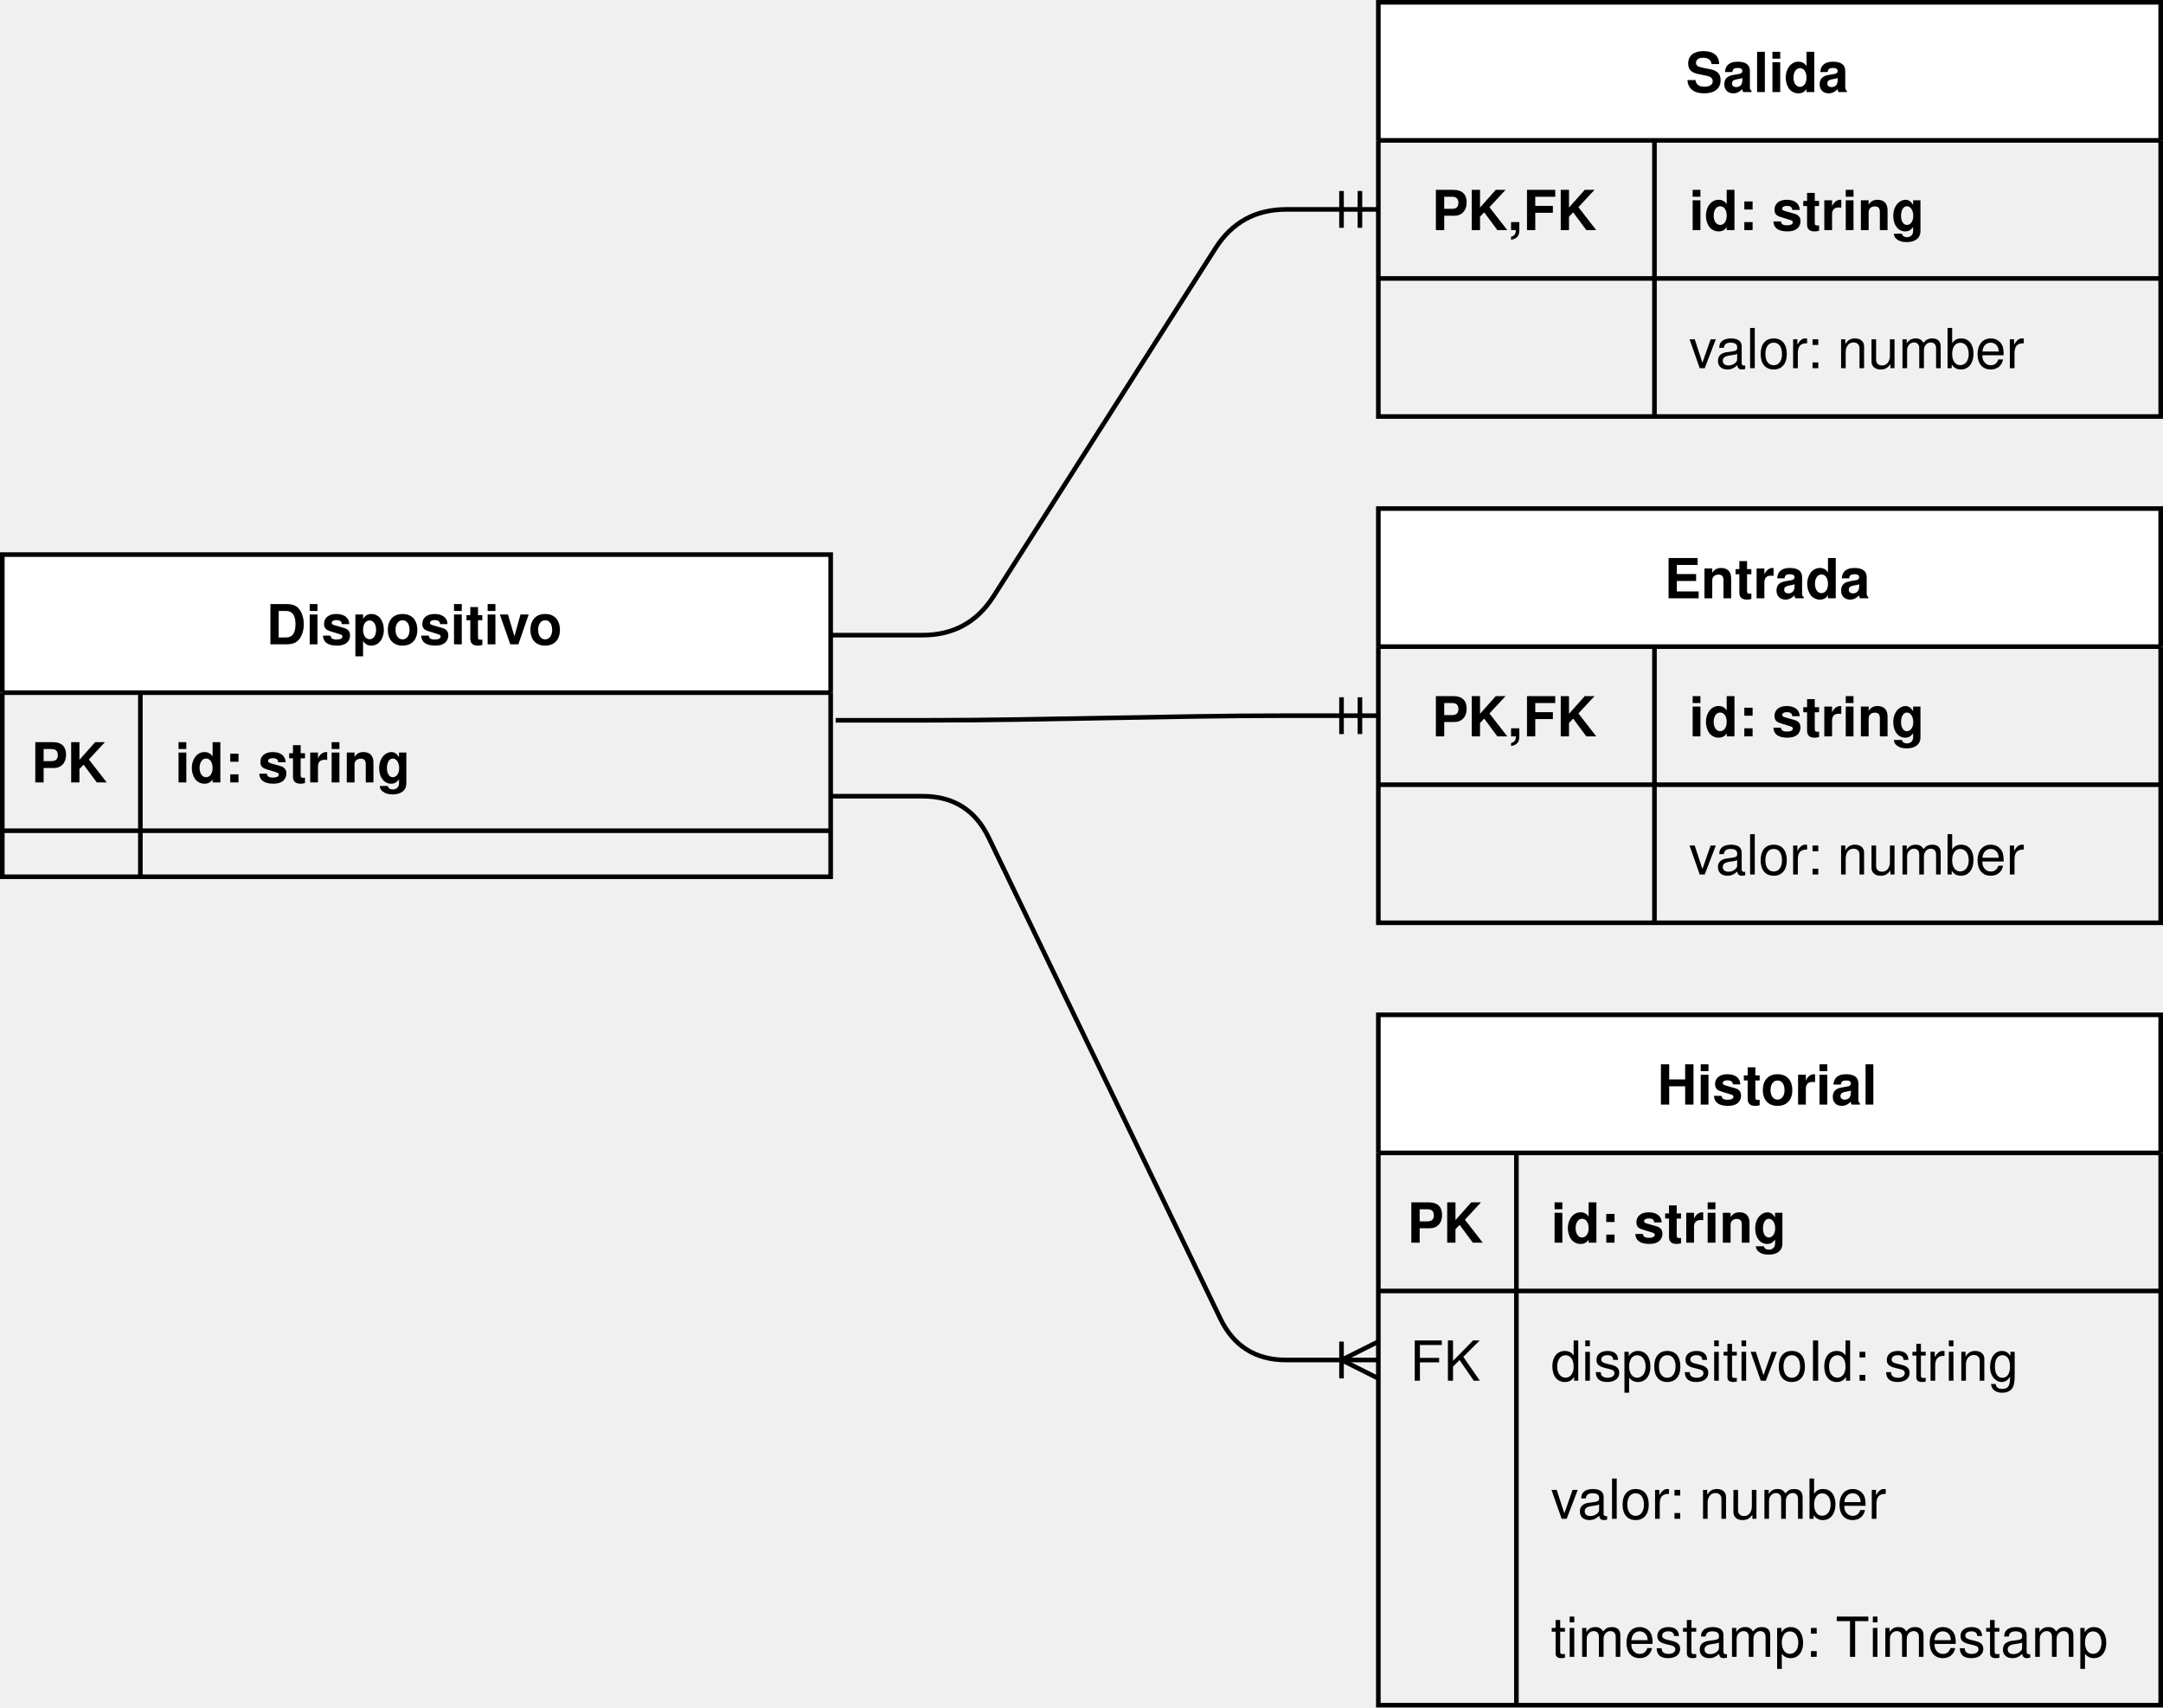
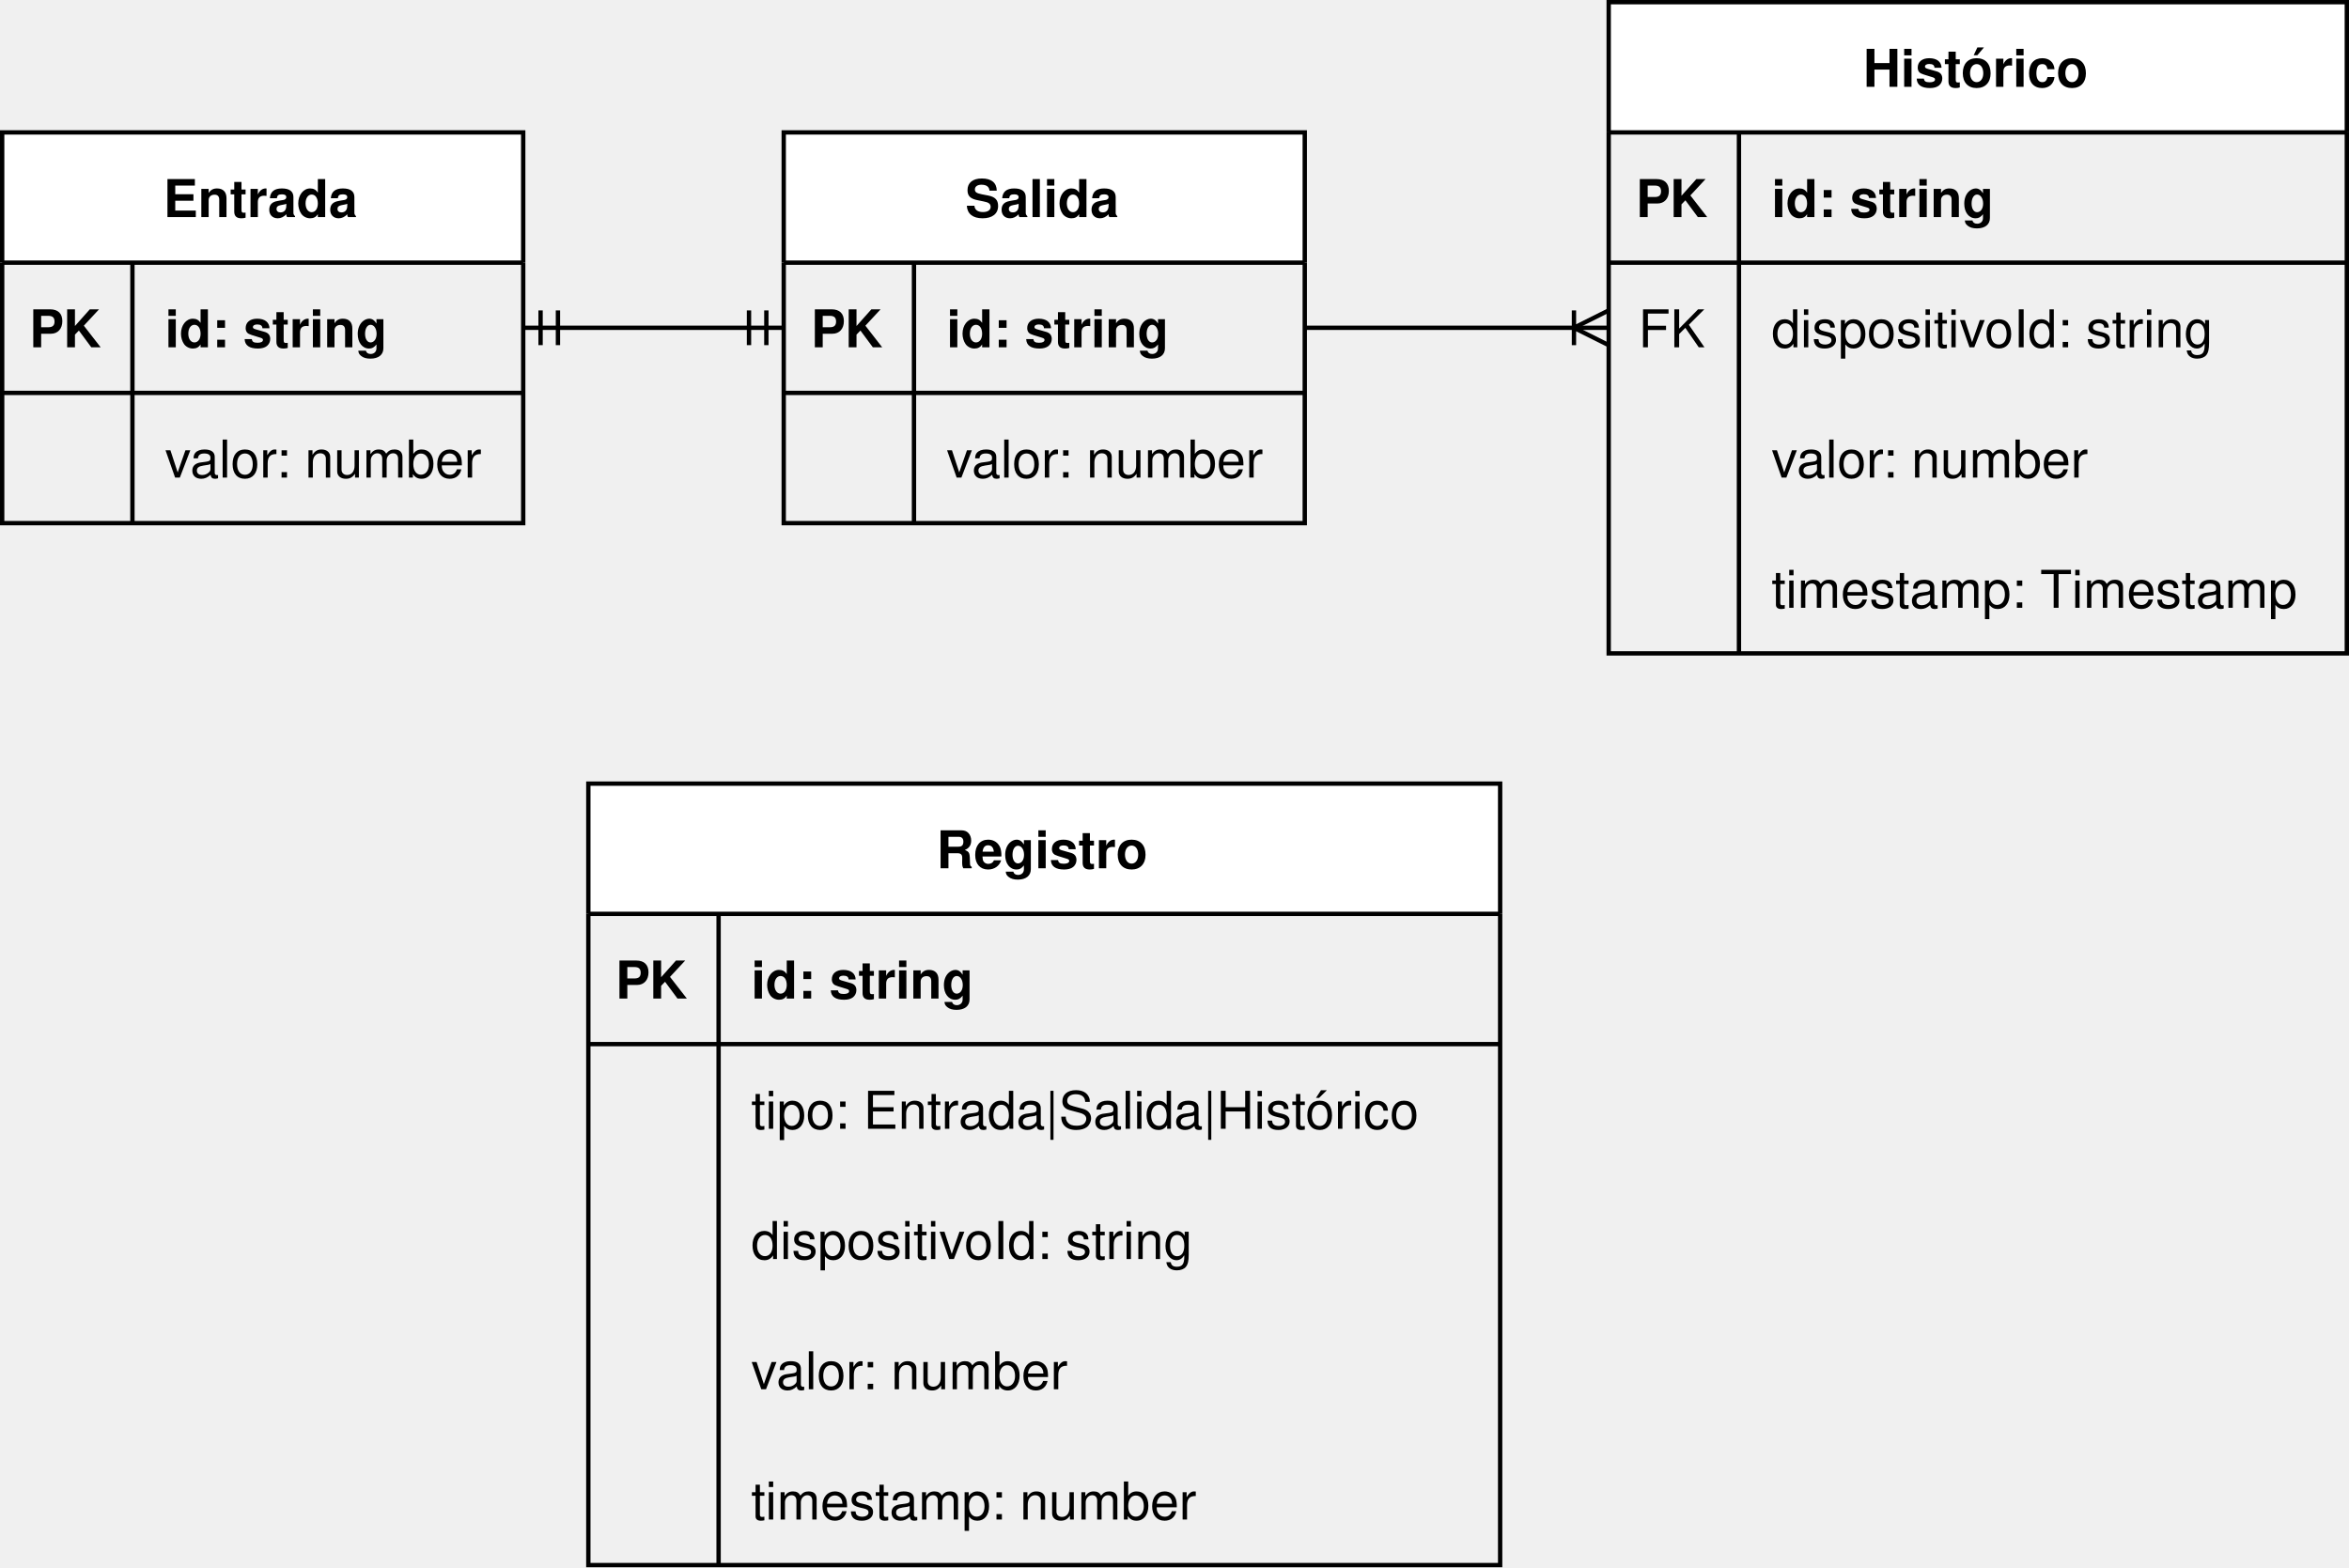
- <svg xmlns="http://www.w3.org/2000/svg" version="1.1" width="470px" height="371px" viewBox="-0.5 -0.5 470 371" content="&lt;mxfile host=&quot;app.diagrams.net&quot; modified=&quot;2021-01-26T23:31:25.506Z&quot; agent=&quot;5.0 (Windows NT 10.0; Win64; x64) AppleWebKit/537.36 (KHTML, like Gecko) Chrome/87.0.428.141 Safari/537.36&quot; etag=&quot;OFFeNLD-eDBDDuNAZu-R&quot; version=&quot;14.2.7&quot; type=&quot;google&quot;&gt;&lt;diagram id=&quot;W7hDhb9rD9aPTqwp8PNh&quot; name=&quot;Page-1&quot;&gt;7Zttk6I4EMc/jS93Sh6izsvRcXevzr2bcqbu9l5mJGqqgHAhOnqf/jqQgBh18REcrZqaIk0IpH/NP00LDacXLL5xHE1/MI/4DbvpLRrOc8O22x0b/kvDMjW47mNqmHDqpSYrN7zS/4gyNpV1Rj0SFzoKxnxBo6JxxMKQjETBhjlnH8VuY+YXzxrhCTEMryPsm9a/qSemqbVjt3P7d0InU31mq6XmF2DdWc0knmKPfayYnH7D6XHGRLoVLHrEl77TfkmP+7plb3ZhnISizAEff6HRcEr/tfiXP4KheBo0o/EXy02HmWN/pmb8ncaCcYp9ddliqX0BM4jkpsDv0tSNBeZCIXOaYAAIAtOQcDBYSdv3cRTTpHtqmVLfG+Almwk9kG51x3RBvGFKTPYFeAMYTDbl4GMY/FVdjNyNfToJYXsE85dn7HISw7UMcCxUD9NDymlzwgVZrJiUx74RFhDBl9BF7XVshVOFr+0qmh95MFhtZZuuBgJSRqwCcJKNnTOCDYVpH2TIQLaVFMxdAMkh3Bk4nCTQikykYz3OojfMJ0QoQ8SodGl/Dn7LvE99v8d8JtGGLJQjCRapnT4Z62PfmRAs0ASVP7JBE1+gLvyBd3rNB9RAcLk9aFt5G/5kdy56LIwFh4CSYxDg+kEk2w1cd8f2r2kruk5JuM7Z2LYMti+/70c3kUGc090bXHMN3Pp9x8CfYz9Rsin1PBLuQQSVJrKCwLkogbZBQPZ/SghwGk4qpqFVL+3bjSM8gosapEe21nChi+FaNLbeQO5F8XWuQhzXqV6DOLYqF8dHg+3XqsWReFSPd6w2dkoDqUobdSa7AsCjccRiKuic/XZVMnkZUnWRxSzxvcviqWXxsWpZ1CgPZltjUdzjga0yUXQM98OmdJ4Uw3AWvMPD6ecVwwMeqSsXQ7PmcRfD04ihZVeuhsdWR+qshuV5VKaGZgFD0ACiDgdRqohvWfMTi2J5UHURRdfM7fshaIeHt3K64TKwVbZS+Hg2XtexiFVfBc4C+3qqwK65hskqcK/yascJS8HuQWtZ66IYzLXsZkvBe+BaFFGt3kXWRfGZlfw6KmT1af7+Cll5Kdg9tsxf4yw/i9saK6NZib+lmscehOoihsisUr2Ci+7Z/absvmwR42zJPbon9+XuxCysrye5RzeQ3KP6J/fontwfgqs269k9uT+XQlae3KNPnNyj+if36LaT+z0I1UUMzZc7nvPXcu4Jfu55Xb3f9BJ3ZwOx9rmI2VexelWf35cnvSO930T2bPei+Zz9mV7gtkvzqOoHaPPJ+WbT+vKwdvwIjS4JT6+ku3SReBOiHQTzp2I5JD4WlIX9fE/qxnRNs2DG3akIfBX+JPSe5Idh0OwPgeEb+4HDpdyxoOKn7gTb/0hmD22kms8LnQ3KxlI3Qpj4z9VGehjSzfywpKWP27qqxWzGR+TXmii03G/tp9Jo6bCyt6rV3PQpkzbyxNFzUrjeTUGgzvEi14uV8ELFZdix1uIonbo6Kg8lYyB3bSB7faDUN8ZASUxmEz8iTEu8TXvaMA1w6P2ZyE0WpA/NZqsQqPZZ4lQO8kI4BZ8lCeFxsWuXjF39c+M9dk8euyVSz7PF7hExaAqzvVuYzy+wqG5Bmj2J6uecQ4PUWXtggvA/UZBCM//iOe2efzbu9P8H&lt;/diagram&gt;&lt;/mxfile&gt;" style="background-color: rgb(255, 255, 255);">
+ <svg xmlns="http://www.w3.org/2000/svg" version="1.1" width="541px" height="361px" viewBox="-0.5 -0.5 541 361" content="&lt;mxfile host=&quot;app.diagrams.net&quot; modified=&quot;2021-04-22T22:19:04.391Z&quot; agent=&quot;5.0 (Windows NT 10.0; Win64; x64) AppleWebKit/537.36 (KHTML, like Gecko) Chrome/90.0.443.85 Safari/537.36&quot; etag=&quot;pbl3AwxZoBwDrXIiPAsY&quot; version=&quot;14.6.6&quot; type=&quot;google&quot;&gt;&lt;diagram id=&quot;W7hDhb9rD9aPTqwp8PNh&quot; name=&quot;Page-1&quot;&gt;7Zxbk6I4FMc/jY89JSJeHlva6dkae3bW7tqdedpKS8RUAWEg3vbTb0ISQIM9eOGiUtXVRQ4hwvkd/jk5gi3ddDfPAfAXL9iCTqvTtjYt/anV6fQHHfqfGbbcYLR73GAHyOImLTG8ov+gMLaFdYksGO50JBg7BPm7xhn2PDgjOzYQBHi9222Ond1P9YENFcPrDDiq9R9kkQW3Djr9xP4FInshP1nrDfkeF8jO4krCBbDwOmXSxy3dDDAmfMvdmNBhvpN+4cd9PrA3PrEAeiTPAeu/jdl0gX5pwcM3d0oeJ21//qB1+TAr4CzFFX9BIWmZemukB2iGxbmTrXQIvQyfbRLwzkyjkICACG56mxooCQKQBwNq0KK24wA/RFF3blkgx5qALV4SOZBsjeZoA60px8b6UoITOhhrssHndPBXcTJsN3CQ7dHtGXUC+8RRAEN6LhMQEtFDdZPw3AoGBG5SJuG2Z4hdSIIt7SL26kOBUMSwJLpOAkLrC9siHQyGMAIRhHY8dMKJbghUx2AzFGwHQdFLJwg4U3p3AM+OmO0iYX61Auy/gcCGRBh8jJhHxyvqttj5yHFM7GBG1sMeG4lgX+x04Fwe+44Jwa4EKPwRDxr5whjRP+ods/3JaBn0dE3a1pI2/WPdA2JiLyQBjSc2BqRY15ChzcD6cXz/HraAq+eEqxfGtqew/f71OLqRFIKE7tHg2nvg9m87TP05dyI1WyDLgt4RRIzcRFII9FIJ9BUCrP9jRCBAnl0xDSl6vO8o9MGMntSEH9nbw2WUhmvTOngDdUvFN7gKcdyneg3i2KtcHIcK289ViyO0kBzvXG0c5AZSlTbK3CcFwEKhj0NE0Ar/cVUyWQ6pushinPc2snhpWRxWLYsS5clsayyKR6zXKhNFXXE/3WTOY2LoLd13uja9XTE8YUVduRiqdY9GDC8jhlre8khxcM+tjtRZDfPzqEwN1QIGQS6NOuD6XBHf4uYNi2J+UHURxa6a2489qh0WOMjpjqrAUtbiLzJUWp0MWsPCaF3HFFZ9DTgO67NqwFlsi7sT1RnslmrA3fpPYl11ErvbGvARuA5PZcNS6akV/DpqY/Xp/fHamFUCLlcbzy3v1zi7j+O2xsKoVuDvqdZxBKGaaKGhFqdeqYeapJ4n9TXL6o0mq893I8ZhfT1ZvXHbWb1R/6zeaLL6U3DVZSZrsvqitLHyrN644azeqH9Wb9x3Vn8EofK1sDuYof7Q/PVX/+Xnvz3n8dl5Gz3keJgDWjaUcwW9fES2U+gAgrA3TvbwGYXn+Bq93tGCuI4IeehZj+wRetocTymyN/wCvG20g17CD3mfsMZP1vhkyObTJr3zaSta/BTZeaVcnJnBh3gZzGCO2YtI+T7UkT+p8+GdprUzyMXGIHLaaveUs3iKz/jO5D4VKMbuCkPX9kKCX6o4KokKZaDu3kCd/YG4K5SBovCKL/z0iOuUHXEu8Kw/vXghmrUDbhD5IY+l26kwpK0kClljmw7JaoO3mzd4eZQ3wXt28Ko1kCm0Ec2xbuUFF2XmyojMg5OZJlem8Qsu6uwWE9uJs0FR81tTBsmD9XCsH1MFyURbWOZy1UWQU3j8XsOLSvUzT+d+SiAXhPXBIzqDMuE1FZCCZDGjAFKuLF5v/eMUGP16aaJa/SDIx1wV5SNwfVN8bdY3c74iXRPBLIVcXQRS3rONQl5aITNecilXIbVzX2C6Lonkvq2PRmpqAegG3/y7JKnaaKJa/Wg08SKamPWuS8mieG6h5MpE8QCPykRRrWbc0PdmlyRUGzFsltBFiWHGw3Mli+F9LaK1mq2iM36cY+/Fv7sUxMpWzLSZ/Lwc/yYt+Y0+ffw/&lt;/diagram&gt;&lt;/mxfile&gt;" style="background-color: rgb(255, 255, 255);">
  <defs>
-     <clipPath id="mx-clip-299-250-30-30-0">
-       <rect x="299" y="250" width="30" height="30" />
+     <clipPath id="mx-clip-370-30-30-30-0">
+       <rect x="370" y="30" width="30" height="30" />
    </clipPath>
-     <clipPath id="mx-clip-335-250-134-30-0">
-       <rect x="335" y="250" width="134" height="30" />
+     <clipPath id="mx-clip-406-30-134-30-0">
+       <rect x="406" y="30" width="134" height="30" />
    </clipPath>
-     <clipPath id="mx-clip-299-280-30-30-0">
-       <rect x="299" y="280" width="30" height="30" />
+     <clipPath id="mx-clip-370-60-30-30-0">
+       <rect x="370" y="60" width="30" height="30" />
    </clipPath>
-     <clipPath id="mx-clip-335-280-134-30-0">
-       <rect x="335" y="280" width="134" height="30" />
+     <clipPath id="mx-clip-406-60-134-30-0">
+       <rect x="406" y="60" width="134" height="30" />
    </clipPath>
-     <clipPath id="mx-clip-335-310-134-30-0">
-       <rect x="335" y="310" width="134" height="30" />
+     <clipPath id="mx-clip-406-90-134-30-0">
+       <rect x="406" y="90" width="134" height="30" />
    </clipPath>
-     <clipPath id="mx-clip-335-340-134-30-0">
-       <rect x="335" y="340" width="134" height="30" />
+     <clipPath id="mx-clip-406-120-134-30-0">
+       <rect x="406" y="120" width="134" height="30" />
    </clipPath>
-     <clipPath id="mx-clip-299-140-60-30-0">
-       <rect x="299" y="140" width="60" height="30" />
+     <clipPath id="mx-clip-0-60-30-30-0">
+       <rect x="0" y="60" width="30" height="30" />
    </clipPath>
-     <clipPath id="mx-clip-365-140-104-30-0">
-       <rect x="365" y="140" width="104" height="30" />
+     <clipPath id="mx-clip-36-60-84-30-0">
+       <rect x="36" y="60" width="84" height="30" />
    </clipPath>
-     <clipPath id="mx-clip-365-170-104-30-0">
-       <rect x="365" y="170" width="104" height="30" />
+     <clipPath id="mx-clip-36-90-84-30-0">
+       <rect x="36" y="90" width="84" height="30" />
    </clipPath>
-     <clipPath id="mx-clip-299-30-60-30-0">
-       <rect x="299" y="30" width="60" height="30" />
+     <clipPath id="mx-clip-180-60-30-30-0">
+       <rect x="180" y="60" width="30" height="30" />
    </clipPath>
-     <clipPath id="mx-clip-365-30-104-30-0">
-       <rect x="365" y="30" width="104" height="30" />
+     <clipPath id="mx-clip-216-60-84-30-0">
+       <rect x="216" y="60" width="84" height="30" />
    </clipPath>
-     <clipPath id="mx-clip-365-60-104-30-0">
-       <rect x="365" y="60" width="104" height="30" />
+     <clipPath id="mx-clip-216-90-84-30-0">
+       <rect x="216" y="90" width="84" height="30" />
    </clipPath>
-     <clipPath id="mx-clip-0-150-30-30-0">
-       <rect x="0" y="150" width="30" height="30" />
+     <clipPath id="mx-clip-135-210-30-30-0">
+       <rect x="135" y="210" width="30" height="30" />
    </clipPath>
-     <clipPath id="mx-clip-36-150-144-30-0">
-       <rect x="36" y="150" width="144" height="30" />
+     <clipPath id="mx-clip-171-210-174-30-0">
+       <rect x="171" y="210" width="174" height="30" />
+     </clipPath>
+     <clipPath id="mx-clip-171-240-174-30-0">
+       <rect x="171" y="240" width="174" height="30" />
+     </clipPath>
+     <clipPath id="mx-clip-171-270-174-30-0">
+       <rect x="171" y="270" width="174" height="30" />
+     </clipPath>
+     <clipPath id="mx-clip-171-300-174-30-0">
+       <rect x="171" y="300" width="174" height="30" />
+     </clipPath>
+     <clipPath id="mx-clip-171-330-174-30-0">
+       <rect x="171" y="330" width="174" height="30" />
    </clipPath>
  </defs>
  <g>
-     <path d="M 299 250 L 299 220 L 469 220 L 469 250" fill="#ffffff" stroke="#000000" stroke-miterlimit="10" pointer-events="all" />
-     <path d="M 299 250 L 299 370 L 469 370 L 469 250" fill="none" stroke="#000000" stroke-miterlimit="10" pointer-events="none" />
-     <path d="M 299 250 L 469 250" fill="none" stroke="#000000" stroke-miterlimit="10" pointer-events="none" />
-     <path d="M 329 250 L 329 370" fill="none" stroke="#000000" stroke-miterlimit="10" pointer-events="none" />
+     <path d="M 370 30 L 370 0 L 540 0 L 540 30" fill="#ffffff" stroke="#000000" stroke-miterlimit="10" pointer-events="all" />
+     <path d="M 370 30 L 370 150 L 540 150 L 540 30" fill="none" stroke="#000000" stroke-miterlimit="10" pointer-events="none" />
+     <path d="M 370 30 L 540 30" fill="none" stroke="#000000" stroke-miterlimit="10" pointer-events="none" />
+     <path d="M 400 30 L 400 150" fill="none" stroke="#000000" stroke-miterlimit="10" pointer-events="none" />
    <g fill="#000000" font-family="Helvetica" font-weight="bold" pointer-events="none" text-anchor="middle" font-size="12px">
-       <text x="383.5" y="239.5">Historial</text>
+       <text x="454.5" y="19.5">Histórico</text>
    </g>
-     <path d="M 299 250 M 469 250 M 469 280 L 299 280" fill="none" stroke="#000000" stroke-miterlimit="10" pointer-events="none" />
-     <path d="M 299 250 M 329 250 M 329 280 M 299 280" fill="none" stroke="#000000" stroke-miterlimit="10" pointer-events="none" />
-     <g fill="#000000" font-family="Helvetica" font-weight="bold" pointer-events="none" clip-path="url(#mx-clip-299-250-30-30-0)" text-anchor="middle" font-size="12px">
-       <text x="313.5" y="269.5">PK</text>
+     <path d="M 370 30 M 540 30 M 540 60 L 370 60" fill="none" stroke="#000000" stroke-miterlimit="10" pointer-events="none" />
+     <path d="M 370 30 M 400 30 M 400 60 M 370 60" fill="none" stroke="#000000" stroke-miterlimit="10" pointer-events="none" />
+     <g fill="#000000" font-family="Helvetica" font-weight="bold" pointer-events="none" clip-path="url(#mx-clip-370-30-30-30-0)" text-anchor="middle" font-size="12px">
+       <text x="384.5" y="49.5">PK</text>
    </g>
-     <path d="M 329 250 M 469 250 M 469 280 M 329 280" fill="none" stroke="#000000" stroke-miterlimit="10" pointer-events="none" />
-     <g fill="#000000" font-family="Helvetica" font-weight="bold" text-decoration="underline" pointer-events="none" clip-path="url(#mx-clip-335-250-134-30-0)" font-size="12px">
-       <text x="336.5" y="269.5">id: string</text>
+     <path d="M 400 30 M 540 30 M 540 60 M 400 60" fill="none" stroke="#000000" stroke-miterlimit="10" pointer-events="none" />
+     <g fill="#000000" font-family="Helvetica" font-weight="bold" text-decoration="underline" pointer-events="none" clip-path="url(#mx-clip-406-30-134-30-0)" font-size="12px">
+       <text x="407.5" y="49.5">id: string</text>
    </g>
-     <path d="M 299 280 M 469 280 M 469 310 M 299 310" fill="none" stroke="#000000" stroke-miterlimit="10" pointer-events="none" />
-     <path d="M 299 280 M 329 280 M 329 310 M 299 310" fill="none" stroke="#000000" stroke-miterlimit="10" pointer-events="none" />
-     <g fill="#000000" font-family="Helvetica" pointer-events="none" clip-path="url(#mx-clip-299-280-30-30-0)" text-anchor="middle" font-size="12px">
-       <text x="313.5" y="299.5">FK</text>
+     <path d="M 370 60 M 540 60 M 540 90 M 370 90" fill="none" stroke="#000000" stroke-miterlimit="10" pointer-events="none" />
+     <path d="M 370 60 M 400 60 M 400 90 M 370 90" fill="none" stroke="#000000" stroke-miterlimit="10" pointer-events="none" />
+     <g fill="#000000" font-family="Helvetica" pointer-events="none" clip-path="url(#mx-clip-370-60-30-30-0)" text-anchor="middle" font-size="12px">
+       <text x="384.5" y="79.5">FK</text>
    </g>
-     <path d="M 329 280 M 469 280 M 469 310 M 329 310" fill="none" stroke="#000000" stroke-miterlimit="10" pointer-events="none" />
-     <g fill="#000000" font-family="Helvetica" pointer-events="none" clip-path="url(#mx-clip-335-280-134-30-0)" font-size="12px">
-       <text x="336.5" y="299.5">dispositivoId: string</text>
+     <path d="M 400 60 M 540 60 M 540 90 M 400 90" fill="none" stroke="#000000" stroke-miterlimit="10" pointer-events="none" />
+     <g fill="#000000" font-family="Helvetica" pointer-events="none" clip-path="url(#mx-clip-406-60-134-30-0)" font-size="12px">
+       <text x="407.5" y="79.5">dispositivoId: string</text>
    </g>
-     <path d="M 299 310 M 469 310 M 469 340 M 299 340" fill="none" stroke="#000000" stroke-miterlimit="10" pointer-events="none" />
-     <path d="M 299 310 M 329 310 M 329 340 M 299 340" fill="none" stroke="#000000" stroke-miterlimit="10" pointer-events="none" />
-     <path d="M 329 310 M 469 310 M 469 340 M 329 340" fill="none" stroke="#000000" stroke-miterlimit="10" pointer-events="none" />
-     <g fill="#000000" font-family="Helvetica" pointer-events="none" clip-path="url(#mx-clip-335-310-134-30-0)" font-size="12px">
-       <text x="336.5" y="329.5">valor: number</text>
+     <path d="M 370 90 M 540 90 M 540 120 M 370 120" fill="none" stroke="#000000" stroke-miterlimit="10" pointer-events="none" />
+     <path d="M 370 90 M 400 90 M 400 120 M 370 120" fill="none" stroke="#000000" stroke-miterlimit="10" pointer-events="none" />
+     <path d="M 400 90 M 540 90 M 540 120 M 400 120" fill="none" stroke="#000000" stroke-miterlimit="10" pointer-events="none" />
+     <g fill="#000000" font-family="Helvetica" pointer-events="none" clip-path="url(#mx-clip-406-90-134-30-0)" font-size="12px">
+       <text x="407.5" y="109.5">valor: number</text>
    </g>
-     <path d="M 299 340 M 469 340 M 469 370 M 299 370" fill="none" stroke="#000000" stroke-miterlimit="10" pointer-events="none" />
-     <path d="M 299 340 M 329 340 M 329 370 M 299 370" fill="none" stroke="#000000" stroke-miterlimit="10" pointer-events="none" />
-     <path d="M 329 340 M 469 340 M 469 370 M 329 370" fill="none" stroke="#000000" stroke-miterlimit="10" pointer-events="none" />
-     <g fill="#000000" font-family="Helvetica" pointer-events="none" clip-path="url(#mx-clip-335-340-134-30-0)" font-size="12px">
-       <text x="336.5" y="359.5">timestamp: Timestamp</text>
+     <path d="M 370 120 M 540 120 M 540 150 M 370 150" fill="none" stroke="#000000" stroke-miterlimit="10" pointer-events="none" />
+     <path d="M 370 120 M 400 120 M 400 150 M 370 150" fill="none" stroke="#000000" stroke-miterlimit="10" pointer-events="none" />
+     <path d="M 400 120 M 540 120 M 540 150 M 400 150" fill="none" stroke="#000000" stroke-miterlimit="10" pointer-events="none" />
+     <g fill="#000000" font-family="Helvetica" pointer-events="none" clip-path="url(#mx-clip-406-120-134-30-0)" font-size="12px">
+       <text x="407.5" y="139.5">timestamp: Timestamp</text>
    </g>
-     <path d="M 299 140 L 299 110 L 469 110 L 469 140" fill="#ffffff" stroke="#000000" stroke-miterlimit="10" pointer-events="none" />
-     <path d="M 299 140 L 299 200 L 469 200 L 469 140" fill="none" stroke="#000000" stroke-miterlimit="10" pointer-events="none" />
-     <path d="M 299 140 L 469 140" fill="none" stroke="#000000" stroke-miterlimit="10" pointer-events="none" />
-     <path d="M 359 140 L 359 200" fill="none" stroke="#000000" stroke-miterlimit="10" pointer-events="none" />
+     <path d="M 0 60 L 0 30 L 120 30 L 120 60" fill="#ffffff" stroke="#000000" stroke-miterlimit="10" pointer-events="none" />
+     <path d="M 0 60 L 0 120 L 120 120 L 120 60" fill="none" stroke="#000000" stroke-miterlimit="10" pointer-events="none" />
+     <path d="M 0 60 L 120 60" fill="none" stroke="#000000" stroke-miterlimit="10" pointer-events="none" />
+     <path d="M 30 60 L 30 120" fill="none" stroke="#000000" stroke-miterlimit="10" pointer-events="none" />
    <g fill="#000000" font-family="Helvetica" font-weight="bold" pointer-events="none" text-anchor="middle" font-size="12px">
-       <text x="383.5" y="129.5">Entrada</text>
+       <text x="59.5" y="49.5">Entrada</text>
    </g>
-     <path d="M 299 140 M 469 140 M 469 170 L 299 170" fill="none" stroke="#000000" stroke-miterlimit="10" pointer-events="none" />
-     <path d="M 299 140 M 359 140 M 359 170 M 299 170" fill="none" stroke="#000000" stroke-miterlimit="10" pointer-events="none" />
-     <g fill="#000000" font-family="Helvetica" font-weight="bold" pointer-events="none" clip-path="url(#mx-clip-299-140-60-30-0)" text-anchor="middle" font-size="12px">
-       <text x="328.5" y="159.5">PK,FK</text>
+     <path d="M 0 60 M 120 60 M 120 90 L 0 90" fill="none" stroke="#000000" stroke-miterlimit="10" pointer-events="none" />
+     <path d="M 0 60 M 30 60 M 30 90 M 0 90" fill="none" stroke="#000000" stroke-miterlimit="10" pointer-events="none" />
+     <g fill="#000000" font-family="Helvetica" font-weight="bold" pointer-events="none" clip-path="url(#mx-clip-0-60-30-30-0)" text-anchor="middle" font-size="12px">
+       <text x="14.5" y="79.5">PK</text>
    </g>
-     <path d="M 359 140 M 469 140 M 469 170 M 359 170" fill="none" stroke="#000000" stroke-miterlimit="10" pointer-events="none" />
-     <g fill="#000000" font-family="Helvetica" font-weight="bold" text-decoration="underline" pointer-events="none" clip-path="url(#mx-clip-365-140-104-30-0)" font-size="12px">
-       <text x="366.5" y="159.5">id: string</text>
+     <path d="M 30 60 M 120 60 M 120 90 M 30 90" fill="none" stroke="#000000" stroke-miterlimit="10" pointer-events="none" />
+     <g fill="#000000" font-family="Helvetica" font-weight="bold" text-decoration="underline" pointer-events="none" clip-path="url(#mx-clip-36-60-84-30-0)" font-size="12px">
+       <text x="37.5" y="79.5">id: string</text>
    </g>
-     <path d="M 299 170 M 469 170 M 469 200 M 299 200" fill="none" stroke="#000000" stroke-miterlimit="10" pointer-events="none" />
-     <path d="M 299 170 M 359 170 M 359 200 M 299 200" fill="none" stroke="#000000" stroke-miterlimit="10" pointer-events="none" />
-     <path d="M 359 170 M 469 170 M 469 200 M 359 200" fill="none" stroke="#000000" stroke-miterlimit="10" pointer-events="none" />
-     <g fill="#000000" font-family="Helvetica" pointer-events="none" clip-path="url(#mx-clip-365-170-104-30-0)" font-size="12px">
-       <text x="366.5" y="189.5">valor: number</text>
+     <path d="M 0 90 M 120 90 M 120 120 M 0 120" fill="none" stroke="#000000" stroke-miterlimit="10" pointer-events="none" />
+     <path d="M 0 90 M 30 90 M 30 120 M 0 120" fill="none" stroke="#000000" stroke-miterlimit="10" pointer-events="none" />
+     <path d="M 30 90 M 120 90 M 120 120 M 30 120" fill="none" stroke="#000000" stroke-miterlimit="10" pointer-events="none" />
+     <g fill="#000000" font-family="Helvetica" pointer-events="none" clip-path="url(#mx-clip-36-90-84-30-0)" font-size="12px">
+       <text x="37.5" y="109.5">valor: number</text>
    </g>
-     <path d="M 299 30 L 299 0 L 469 0 L 469 30" fill="#ffffff" stroke="#000000" stroke-miterlimit="10" pointer-events="none" />
-     <path d="M 299 30 L 299 90 L 469 90 L 469 30" fill="none" stroke="#000000" stroke-miterlimit="10" pointer-events="none" />
-     <path d="M 299 30 L 469 30" fill="none" stroke="#000000" stroke-miterlimit="10" pointer-events="none" />
-     <path d="M 359 30 L 359 90" fill="none" stroke="#000000" stroke-miterlimit="10" pointer-events="none" />
+     <path d="M 180 60 L 180 30 L 300 30 L 300 60" fill="#ffffff" stroke="#000000" stroke-miterlimit="10" pointer-events="none" />
+     <path d="M 180 60 L 180 120 L 300 120 L 300 60" fill="none" stroke="#000000" stroke-miterlimit="10" pointer-events="none" />
+     <path d="M 180 60 L 300 60" fill="none" stroke="#000000" stroke-miterlimit="10" pointer-events="none" />
+     <path d="M 210 60 L 210 120" fill="none" stroke="#000000" stroke-miterlimit="10" pointer-events="none" />
    <g fill="#000000" font-family="Helvetica" font-weight="bold" pointer-events="none" text-anchor="middle" font-size="12px">
-       <text x="383.5" y="19.5">Salida</text>
+       <text x="239.5" y="49.5">Salida</text>
    </g>
-     <path d="M 299 30 M 469 30 M 469 60 L 299 60" fill="none" stroke="#000000" stroke-miterlimit="10" pointer-events="none" />
-     <path d="M 299 30 M 359 30 M 359 60 M 299 60" fill="none" stroke="#000000" stroke-miterlimit="10" pointer-events="none" />
-     <g fill="#000000" font-family="Helvetica" font-weight="bold" pointer-events="none" clip-path="url(#mx-clip-299-30-60-30-0)" text-anchor="middle" font-size="12px">
-       <text x="328.5" y="49.5">PK,FK</text>
+     <path d="M 180 60 M 300 60 M 300 90 L 180 90" fill="none" stroke="#000000" stroke-miterlimit="10" pointer-events="none" />
+     <path d="M 180 60 M 210 60 M 210 90 M 180 90" fill="none" stroke="#000000" stroke-miterlimit="10" pointer-events="none" />
+     <g fill="#000000" font-family="Helvetica" font-weight="bold" pointer-events="none" clip-path="url(#mx-clip-180-60-30-30-0)" text-anchor="middle" font-size="12px">
+       <text x="194.5" y="79.5">PK</text>
    </g>
-     <path d="M 359 30 M 469 30 M 469 60 M 359 60" fill="none" stroke="#000000" stroke-miterlimit="10" pointer-events="none" />
-     <g fill="#000000" font-family="Helvetica" font-weight="bold" text-decoration="underline" pointer-events="none" clip-path="url(#mx-clip-365-30-104-30-0)" font-size="12px">
-       <text x="366.5" y="49.5">id: string</text>
+     <path d="M 210 60 M 300 60 M 300 90 M 210 90" fill="none" stroke="#000000" stroke-miterlimit="10" pointer-events="none" />
+     <g fill="#000000" font-family="Helvetica" font-weight="bold" text-decoration="underline" pointer-events="none" clip-path="url(#mx-clip-216-60-84-30-0)" font-size="12px">
+       <text x="217.5" y="79.5">id: string</text>
    </g>
-     <path d="M 299 60 M 469 60 M 469 90 M 299 90" fill="none" stroke="#000000" stroke-miterlimit="10" pointer-events="none" />
-     <path d="M 299 60 M 359 60 M 359 90 M 299 90" fill="none" stroke="#000000" stroke-miterlimit="10" pointer-events="none" />
-     <path d="M 359 60 M 469 60 M 469 90 M 359 90" fill="none" stroke="#000000" stroke-miterlimit="10" pointer-events="none" />
-     <g fill="#000000" font-family="Helvetica" pointer-events="none" clip-path="url(#mx-clip-365-60-104-30-0)" font-size="12px">
-       <text x="366.5" y="79.5">valor: number</text>
+     <path d="M 180 90 M 300 90 M 300 120 M 180 120" fill="none" stroke="#000000" stroke-miterlimit="10" pointer-events="none" />
+     <path d="M 180 90 M 210 90 M 210 120 M 180 120" fill="none" stroke="#000000" stroke-miterlimit="10" pointer-events="none" />
+     <path d="M 210 90 M 300 90 M 300 120 M 210 120" fill="none" stroke="#000000" stroke-miterlimit="10" pointer-events="none" />
+     <g fill="#000000" font-family="Helvetica" pointer-events="none" clip-path="url(#mx-clip-216-90-84-30-0)" font-size="12px">
+       <text x="217.5" y="109.5">valor: number</text>
    </g>
-     <path d="M 0 150 L 0 120 L 180 120 L 180 150" fill="#ffffff" stroke="#000000" stroke-miterlimit="10" pointer-events="none" />
-     <path d="M 0 150 L 0 190 L 180 190 L 180 150" fill="none" stroke="#000000" stroke-miterlimit="10" pointer-events="none" />
-     <path d="M 0 150 L 180 150" fill="none" stroke="#000000" stroke-miterlimit="10" pointer-events="none" />
-     <path d="M 30 150 L 30 190" fill="none" stroke="#000000" stroke-miterlimit="10" pointer-events="none" />
+     <path d="M 300 75 L 320 75 Q 330 75 335 75 L 337.5 75 Q 340 75 350 75 L 370 75" fill="none" stroke="#000000" stroke-miterlimit="10" pointer-events="none" />
+     <path d="M 362 79 L 362 71 M 370 71 L 362 75 L 370 79" fill="none" stroke="#000000" stroke-miterlimit="10" pointer-events="none" />
+     <path d="M 120 75 L 140 75 Q 150 75 160 75 L 180 75" fill="none" stroke="#000000" stroke-miterlimit="10" pointer-events="none" />
+     <path d="M 124 71 L 124 79 M 128 71 L 128 79" fill="none" stroke="#000000" stroke-miterlimit="10" pointer-events="none" />
+     <path d="M 176 79 L 176 71 M 172 79 L 172 71" fill="none" stroke="#000000" stroke-miterlimit="10" pointer-events="none" />
+     <path d="M 135 210 L 135 180 L 345 180 L 345 210" fill="#ffffff" stroke="#000000" stroke-miterlimit="10" pointer-events="none" />
+     <path d="M 135 210 L 135 360 L 345 360 L 345 210" fill="none" stroke="#000000" stroke-miterlimit="10" pointer-events="none" />
+     <path d="M 135 210 L 345 210" fill="none" stroke="#000000" stroke-miterlimit="10" pointer-events="none" />
+     <path d="M 165 210 L 165 360" fill="none" stroke="#000000" stroke-miterlimit="10" pointer-events="none" />
    <g fill="#000000" font-family="Helvetica" font-weight="bold" pointer-events="none" text-anchor="middle" font-size="12px">
-       <text x="89.5" y="139.5">Dispositivo</text>
+       <text x="239.5" y="199.5">Registro</text>
    </g>
-     <path d="M 0 150 M 180 150 M 180 180 L 0 180" fill="none" stroke="#000000" stroke-miterlimit="10" pointer-events="none" />
-     <path d="M 0 150 M 30 150 M 30 180 M 0 180" fill="none" stroke="#000000" stroke-miterlimit="10" pointer-events="none" />
-     <g fill="#000000" font-family="Helvetica" font-weight="bold" pointer-events="none" clip-path="url(#mx-clip-0-150-30-30-0)" text-anchor="middle" font-size="12px">
-       <text x="14.5" y="169.5">PK</text>
+     <path d="M 135 210 M 345 210 M 345 240 L 135 240" fill="none" stroke="#000000" stroke-miterlimit="10" pointer-events="none" />
+     <path d="M 135 210 M 165 210 M 165 240 M 135 240" fill="none" stroke="#000000" stroke-miterlimit="10" pointer-events="none" />
+     <g fill="#000000" font-family="Helvetica" font-weight="bold" pointer-events="none" clip-path="url(#mx-clip-135-210-30-30-0)" text-anchor="middle" font-size="12px">
+       <text x="149.5" y="229.5">PK</text>
    </g>
-     <path d="M 30 150 M 180 150 M 180 180 M 30 180" fill="none" stroke="#000000" stroke-miterlimit="10" pointer-events="none" />
-     <g fill="#000000" font-family="Helvetica" font-weight="bold" text-decoration="underline" pointer-events="none" clip-path="url(#mx-clip-36-150-144-30-0)" font-size="12px">
-       <text x="37.5" y="169.5">id: string</text>
+     <path d="M 165 210 M 345 210 M 345 240 M 165 240" fill="none" stroke="#000000" stroke-miterlimit="10" pointer-events="none" />
+     <g fill="#000000" font-family="Helvetica" font-weight="bold" text-decoration="underline" pointer-events="none" clip-path="url(#mx-clip-171-210-174-30-0)" font-size="12px">
+       <text x="172.5" y="229.5">id: string</text>
    </g>
-     <path d="M 180 172.5 L 200 172.5 Q 210 172.5 214.34 181.51 L 264.66 285.99 Q 269 295 279 295 L 299 295" fill="none" stroke="#000000" stroke-miterlimit="10" pointer-events="none" />
-     <path d="M 291 299 L 291 291 M 299 291 L 291 295 L 299 299" fill="none" stroke="#000000" stroke-miterlimit="10" pointer-events="none" />
-     <path d="M 181.08 156 L 201.08 156 Q 211.08 156 221.08 155.83 L 259 155.17 Q 269 155 279 155 L 299 155" fill="none" stroke="#000000" stroke-miterlimit="10" pointer-events="none" />
-     <path d="M 295 159 L 295 151 M 291 159 L 291 151" fill="none" stroke="#000000" stroke-miterlimit="10" pointer-events="none" />
-     <path d="M 180 137.5 L 200 137.5 Q 210 137.5 215.38 129.07 L 263.62 53.43 Q 269 45 279 45 L 299 45" fill="none" stroke="#000000" stroke-miterlimit="10" pointer-events="none" />
-     <path d="M 295 49 L 295 41 M 291 49 L 291 41" fill="none" stroke="#000000" stroke-miterlimit="10" pointer-events="none" />
+     <path d="M 135 240 M 345 240 M 345 270 M 135 270" fill="none" stroke="#000000" stroke-miterlimit="10" pointer-events="none" />
+     <path d="M 135 240 M 165 240 M 165 270 M 135 270" fill="none" stroke="#000000" stroke-miterlimit="10" pointer-events="none" />
+     <path d="M 165 240 M 345 240 M 345 270 M 165 270" fill="none" stroke="#000000" stroke-miterlimit="10" pointer-events="none" />
+     <g fill="#000000" font-family="Helvetica" pointer-events="none" clip-path="url(#mx-clip-171-240-174-30-0)" font-size="12px">
+       <text x="172.5" y="259.5">tipo: Entrada|Salida|Histórico</text>
+     </g>
+     <path d="M 135 270 M 345 270 M 345 300 M 135 300" fill="none" stroke="#000000" stroke-miterlimit="10" pointer-events="none" />
+     <path d="M 135 270 M 165 270 M 165 300 M 135 300" fill="none" stroke="#000000" stroke-miterlimit="10" pointer-events="none" />
+     <path d="M 165 270 M 345 270 M 345 300 M 165 300" fill="none" stroke="#000000" stroke-miterlimit="10" pointer-events="none" />
+     <g fill="#000000" font-family="Helvetica" pointer-events="none" clip-path="url(#mx-clip-171-270-174-30-0)" font-size="12px">
+       <text x="172.5" y="289.5">dispositivoId: string</text>
+     </g>
+     <path d="M 135 300 M 345 300 M 345 330 M 135 330" fill="none" stroke="#000000" stroke-miterlimit="10" pointer-events="none" />
+     <path d="M 135 300 M 165 300 M 165 330 M 135 330" fill="none" stroke="#000000" stroke-miterlimit="10" pointer-events="none" />
+     <path d="M 165 300 M 345 300 M 345 330 M 165 330" fill="none" stroke="#000000" stroke-miterlimit="10" pointer-events="none" />
+     <g fill="#000000" font-family="Helvetica" pointer-events="none" clip-path="url(#mx-clip-171-300-174-30-0)" font-size="12px">
+       <text x="172.5" y="319.5">valor: number</text>
+     </g>
+     <path d="M 135 330 M 345 330 M 345 360 M 135 360" fill="none" stroke="#000000" stroke-miterlimit="10" pointer-events="none" />
+     <path d="M 135 330 M 165 330 M 165 360 M 135 360" fill="none" stroke="#000000" stroke-miterlimit="10" pointer-events="none" />
+     <path d="M 165 330 M 345 330 M 345 360 M 165 360" fill="none" stroke="#000000" stroke-miterlimit="10" pointer-events="none" />
+     <g fill="#000000" font-family="Helvetica" pointer-events="none" clip-path="url(#mx-clip-171-330-174-30-0)" font-size="12px">
+       <text x="172.5" y="349.5">timestamp: number</text>
+     </g>
  </g>
</svg>
